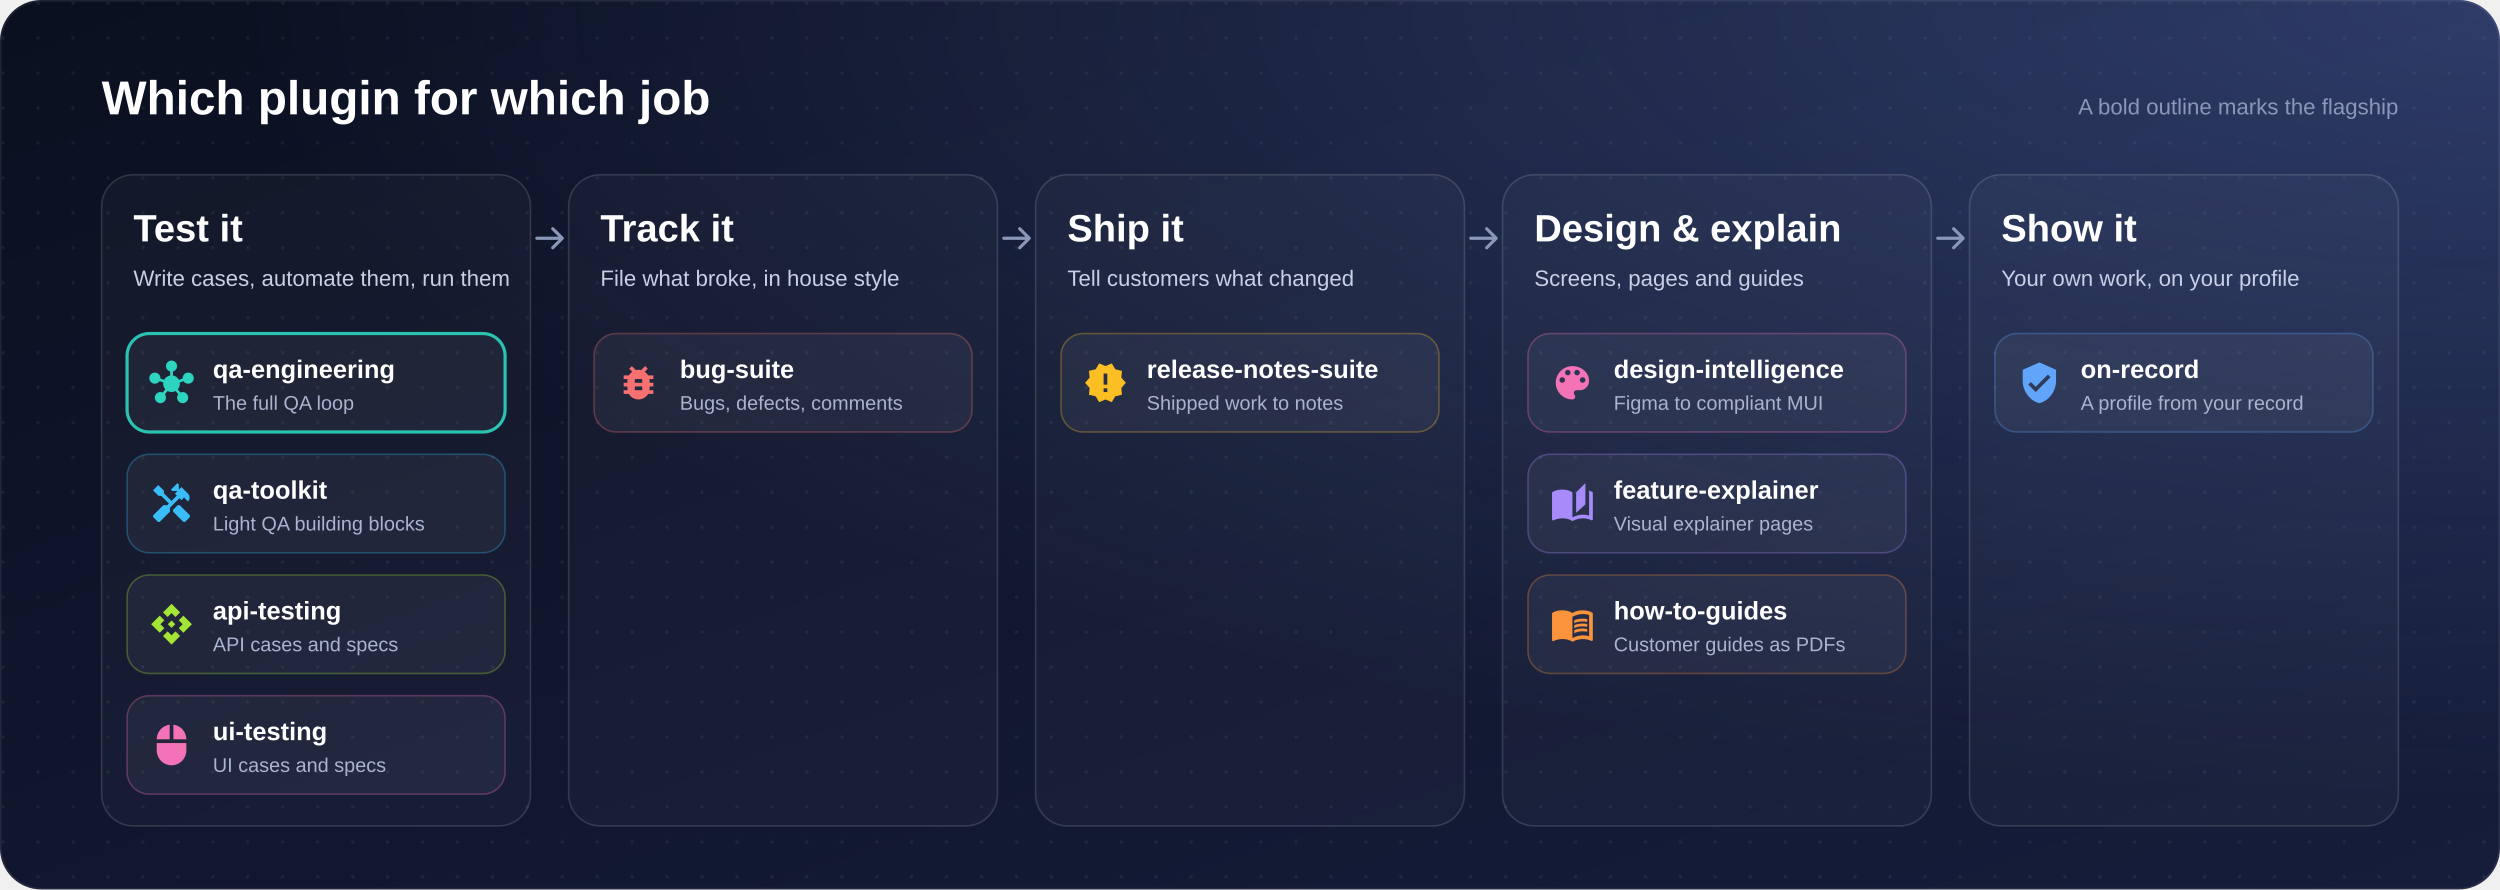
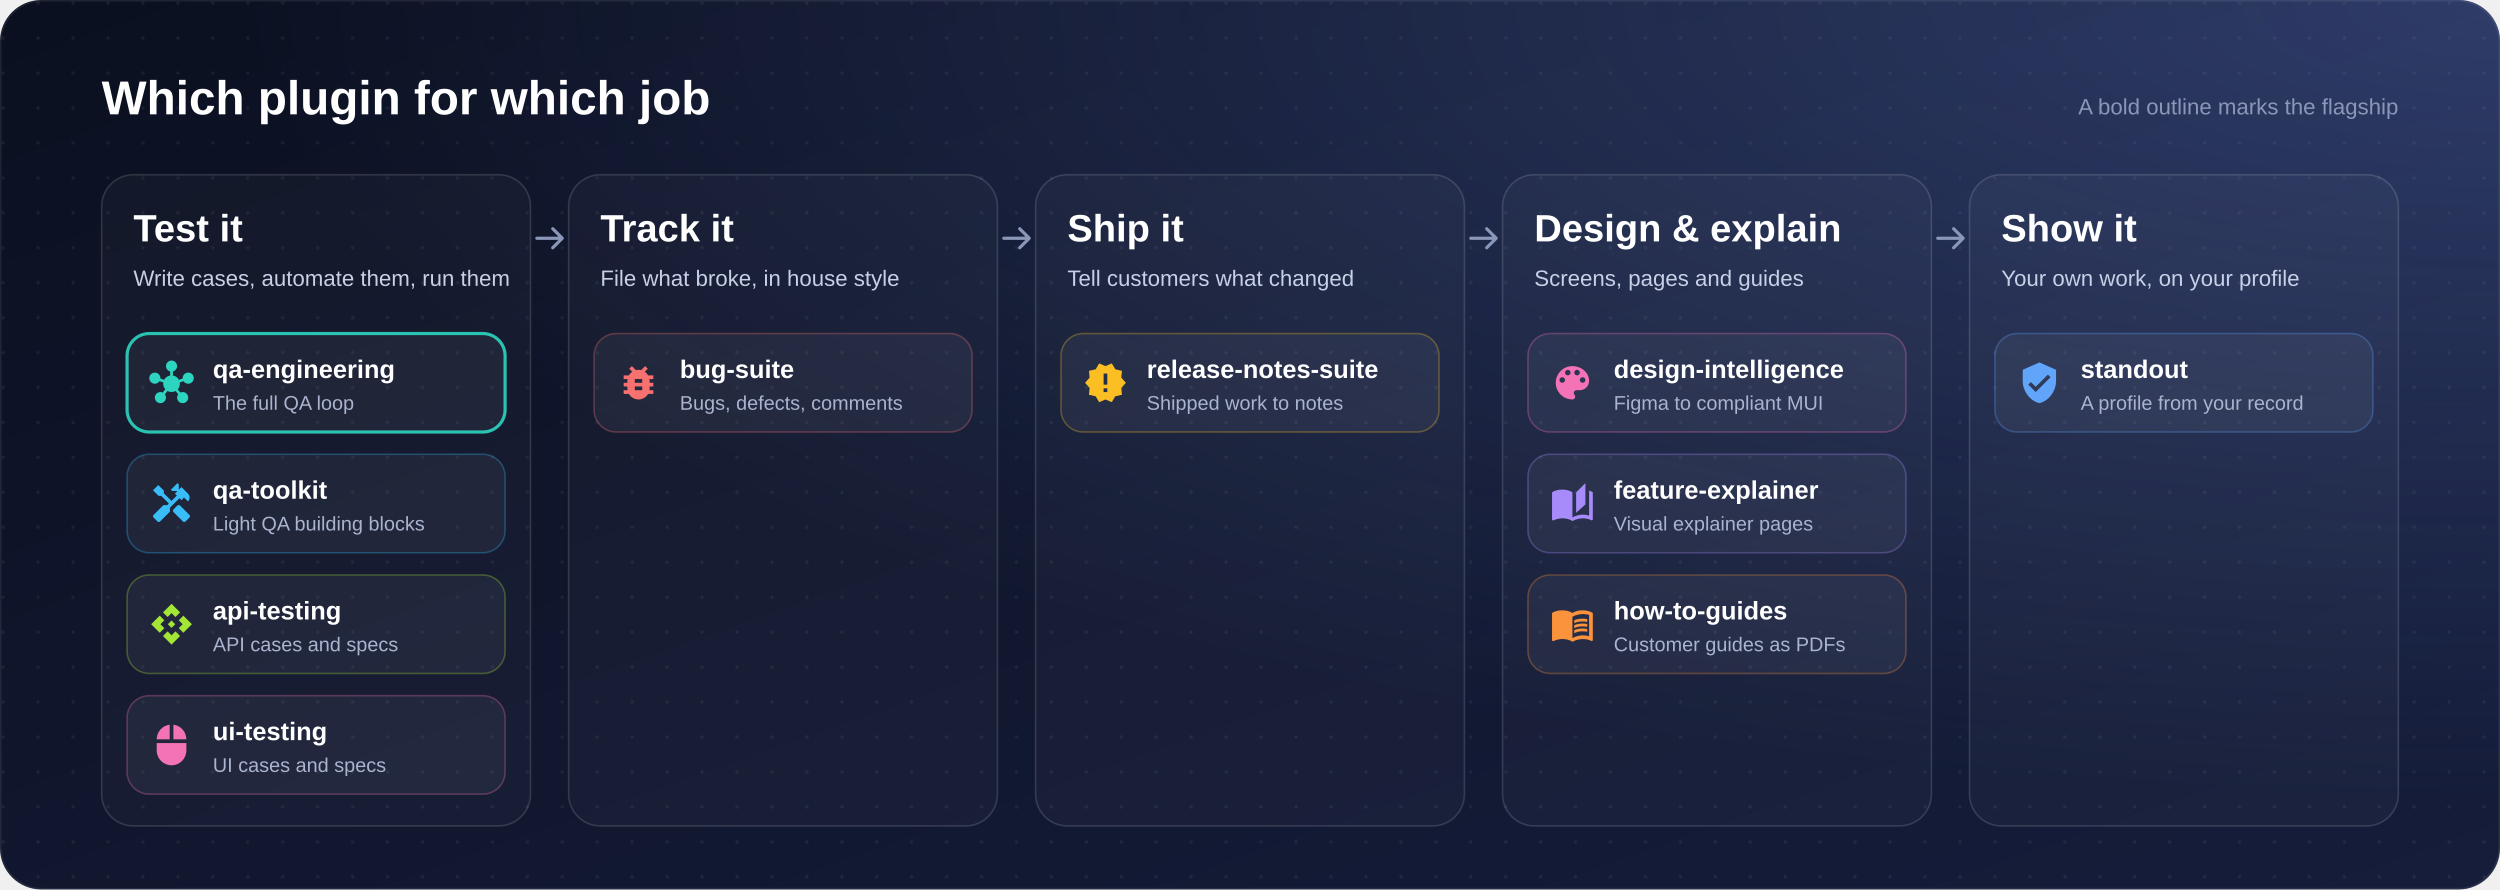
<svg xmlns="http://www.w3.org/2000/svg" width="1574" height="560" viewBox="0 0 1574 560" role="img" aria-label="Which plugin for which job" font-family="'Segoe UI', -apple-system, 'Helvetica Neue', Arial, sans-serif">
  <defs>
    <linearGradient id="map-bg" x1="0" y1="0" x2="1" y2="1">
      <stop offset="0" stop-color="#0b1020" />
      <stop offset="1" stop-color="#151d3b" />
    </linearGradient>
    <radialGradient id="map-glow" cx="1" cy="0" r="0.9">
      <stop offset="0" stop-color="#7c9cff" stop-opacity=".28" />
      <stop offset="1" stop-color="#7c9cff" stop-opacity="0" />
    </radialGradient>
    <pattern id="map-dots" width="22" height="22" patternUnits="userSpaceOnUse">
      <circle cx="2" cy="2" r="1.1" fill="#ffffff" fill-opacity=".06" />
    </pattern>
  </defs>
  <rect width="1574" height="560" rx="26" fill="url(#map-bg)" />
  <rect width="1574" height="560" rx="26" fill="url(#map-dots)" />
  <rect width="1574" height="560" rx="26" fill="url(#map-glow)" />
  <rect x=".5" y=".5" width="1573" height="559" rx="26" fill="none" stroke="#ffffff" stroke-opacity=".08" />
  <text x="64" y="72" font-size="30" font-weight="700" fill="#ffffff">Which plugin for which job</text>
  <text x="1510" y="72" text-anchor="end" font-size="14" fill="#8b97b8">A bold outline marks the flagship</text>
  <rect x="64" y="110" width="270" height="410" rx="20" fill="#ffffff" fill-opacity=".03" stroke="#ffffff" stroke-opacity=".14" />
  <text x="84" y="152" font-size="24" font-weight="700" fill="#ffffff">Test it</text>
  <text x="84" y="180" font-size="14" fill="#c7d0e6">Write cases, automate them, run them</text>
  <rect x="80" y="210" width="238" height="62" rx="14" fill="#ffffff" fill-opacity=".05" stroke="#2dd4bf" stroke-opacity=".9" stroke-width="2" />
  <g transform="translate(94 227) scale(1.166667)" fill="#2dd4bf">
    <path d="M8.4 18.2c.38.5.6 1.12.6 1.8 0 1.66-1.34 3-3 3s-3-1.34-3-3 1.34-3 3-3c.44 0 .85.09 1.23.26l1.41-1.77c-.92-1.03-1.29-2.39-1.09-3.69l-2.03-.68c-.54.83-1.46 1.38-2.52 1.38-1.66 0-3-1.34-3-3s1.34-3 3-3 3 1.34 3 3c0 .07 0 .14-.01.21l2.03.68c.64-1.21 1.82-2.09 3.22-2.32V5.91C9.96 5.57 9 4.4 9 3c0-1.66 1.34-3 3-3s3 1.34 3 3c0 1.4-.96 2.57-2.25 2.91v2.16c1.4.23 2.58 1.11 3.22 2.32L18 9.71V9.5c0-1.66 1.34-3 3-3s3 1.34 3 3-1.34 3-3 3c-1.06 0-1.98-.55-2.52-1.37l-2.03.68c.2 1.29-.16 2.65-1.09 3.69l1.41 1.77Q17.34 17 18 17c1.66 0 3 1.34 3 3s-1.34 3-3 3-3-1.34-3-3c0-.68.22-1.3.6-1.8l-1.41-1.77c-1.35.75-3.01.76-4.37 0z" />
  </g>
  <text x="134" y="238" font-size="16" font-weight="700" fill="#ffffff">qa-engineering</text>
  <text x="134" y="258" font-size="12.5" fill="#aab4cf">The full QA loop</text>
  <rect x="80" y="286" width="238" height="62" rx="14" fill="#ffffff" fill-opacity=".05" stroke="#38bdf8" stroke-opacity=".3" stroke-width="1" />
  <g transform="translate(94 303) scale(1.166667)" fill="#38bdf8">
    <path d="m21.67 18.17-5.3-5.3h-.99l-2.54 2.54v.99l5.3 5.3c.39.39 1.02.39 1.41 0l2.12-2.12c.39-.38.39-1.02 0-1.41" />
    <path d="m17.34 10.19 1.41-1.41 2.12 2.12c1.17-1.17 1.17-3.07 0-4.24l-3.54-3.54-1.41 1.41V1.71l-.7-.71-3.54 3.54.71.71h2.83l-1.41 1.41 1.06 1.06-2.89 2.89-4.13-4.13V5.06L4.83 2.04 2 4.87 5.03 7.9h1.41l4.13 4.13-.85.85H7.6l-5.3 5.3c-.39.39-.39 1.02 0 1.41l2.12 2.12c.39.39 1.02.39 1.41 0l5.3-5.3v-2.12l5.15-5.15z" />
  </g>
  <text x="134" y="314" font-size="16" font-weight="700" fill="#ffffff">qa-toolkit</text>
  <text x="134" y="334" font-size="12.5" fill="#aab4cf">Light QA building blocks</text>
  <rect x="80" y="362" width="238" height="62" rx="14" fill="#ffffff" fill-opacity=".05" stroke="#a3e635" stroke-opacity=".3" stroke-width="1" />
  <g transform="translate(94 379) scale(1.166667)" fill="#a3e635">
    <path d="m14 12-2 2-2-2 2-2zm-2-6 2.12 2.12 2.5-2.5L12 1 7.38 5.62l2.5 2.5zm-6 6 2.12-2.12-2.5-2.5L1 12l4.62 4.62 2.5-2.5zm12 0-2.12 2.12 2.5 2.5L23 12l-4.62-4.62-2.5 2.5zm-6 6-2.12-2.12-2.5 2.5L12 23l4.62-4.62-2.5-2.5z" />
  </g>
  <text x="134" y="390" font-size="16" font-weight="700" fill="#ffffff">api-testing</text>
  <text x="134" y="410" font-size="12.5" fill="#aab4cf">API cases and specs</text>
  <rect x="80" y="438" width="238" height="62" rx="14" fill="#ffffff" fill-opacity=".05" stroke="#f472b6" stroke-opacity=".3" stroke-width="1" />
  <g transform="translate(94 455) scale(1.166667)" fill="#f472b6">
    <path d="M13 1.07V9h7c0-4.08-3.05-7.44-7-7.93M4 15c0 4.42 3.58 8 8 8s8-3.58 8-8v-4H4zm7-13.93C7.05 1.56 4 4.92 4 9h7z" />
  </g>
  <text x="134" y="466" font-size="16" font-weight="700" fill="#ffffff">ui-testing</text>
  <text x="134" y="486" font-size="12.5" fill="#aab4cf">UI cases and specs</text>
  <path d="M338 150h16m-6 -6 6 6-6 6" fill="none" stroke="#8b97b8" stroke-width="2" stroke-linecap="round" stroke-linejoin="round" />
  <rect x="358" y="110" width="270" height="410" rx="20" fill="#ffffff" fill-opacity=".03" stroke="#ffffff" stroke-opacity=".14" />
  <text x="378" y="152" font-size="24" font-weight="700" fill="#ffffff">Track it</text>
  <text x="378" y="180" font-size="14" fill="#c7d0e6">File what broke, in house style</text>
  <rect x="374" y="210" width="238" height="62" rx="14" fill="#ffffff" fill-opacity=".05" stroke="#f87171" stroke-opacity=".3" stroke-width="1" />
  <g transform="translate(388 227) scale(1.166667)" fill="#f87171">
    <path d="M20 8h-2.81c-.45-.78-1.07-1.45-1.82-1.96L17 4.41 15.59 3l-2.17 2.17C12.96 5.06 12.49 5 12 5s-.96.06-1.41.17L8.41 3 7 4.41l1.62 1.63C7.88 6.55 7.26 7.22 6.81 8H4v2h2.09c-.05.33-.09.66-.09 1v1H4v2h2v1c0 .34.04.67.09 1H4v2h2.81c1.04 1.79 2.97 3 5.19 3s4.15-1.21 5.19-3H20v-2h-2.09c.05-.33.09-.66.09-1v-1h2v-2h-2v-1c0-.34-.04-.67-.09-1H20zm-6 8h-4v-2h4zm0-4h-4v-2h4z" />
  </g>
  <text x="428" y="238" font-size="16" font-weight="700" fill="#ffffff">bug-suite</text>
  <text x="428" y="258" font-size="12.5" fill="#aab4cf">Bugs, defects, comments</text>
  <path d="M632 150h16m-6 -6 6 6-6 6" fill="none" stroke="#8b97b8" stroke-width="2" stroke-linecap="round" stroke-linejoin="round" />
  <rect x="652" y="110" width="270" height="410" rx="20" fill="#ffffff" fill-opacity=".03" stroke="#ffffff" stroke-opacity=".14" />
  <text x="672" y="152" font-size="24" font-weight="700" fill="#ffffff">Ship it</text>
  <text x="672" y="180" font-size="14" fill="#c7d0e6">Tell customers what changed</text>
  <rect x="668" y="210" width="238" height="62" rx="14" fill="#ffffff" fill-opacity=".05" stroke="#fbbf24" stroke-opacity=".3" stroke-width="1" />
  <g transform="translate(682 227) scale(1.166667)" fill="#fbbf24">
    <path d="m23 12-2.44-2.78.34-3.68-3.61-.82-1.89-3.18L12 3 8.6 1.54 6.71 4.72l-3.61.81.34 3.68L1 12l2.44 2.78-.34 3.69 3.61.82 1.89 3.18L12 21l3.4 1.46 1.89-3.18 3.61-.82-.34-3.68zm-10 5h-2v-2h2zm0-4h-2V7h2z" />
  </g>
  <text x="722" y="238" font-size="16" font-weight="700" fill="#ffffff">release-notes-suite</text>
  <text x="722" y="258" font-size="12.5" fill="#aab4cf">Shipped work to notes</text>
  <path d="M926 150h16m-6 -6 6 6-6 6" fill="none" stroke="#8b97b8" stroke-width="2" stroke-linecap="round" stroke-linejoin="round" />
  <rect x="946" y="110" width="270" height="410" rx="20" fill="#ffffff" fill-opacity=".03" stroke="#ffffff" stroke-opacity=".14" />
  <text x="966" y="152" font-size="24" font-weight="700" fill="#ffffff">Design &amp; explain</text>
  <text x="966" y="180" font-size="14" fill="#c7d0e6">Screens, pages and guides</text>
  <rect x="962" y="210" width="238" height="62" rx="14" fill="#ffffff" fill-opacity=".05" stroke="#f472b6" stroke-opacity=".3" stroke-width="1" />
  <g transform="translate(976 227) scale(1.166667)" fill="#f472b6">
    <path d="M12 3c-4.97 0-9 4.03-9 9s4.03 9 9 9c.83 0 1.5-.67 1.5-1.5 0-.39-.15-.74-.39-1.01-.23-.26-.38-.61-.38-.99 0-.83.67-1.5 1.5-1.5H16c2.76 0 5-2.24 5-5 0-4.42-4.03-8-9-8zm-5.5 9c-.83 0-1.5-.67-1.5-1.5S5.67 9 6.5 9 8 9.67 8 10.5 7.33 12 6.5 12zm3-4C8.67 8 8 7.33 8 6.5S8.67 5 9.5 5s1.5.67 1.5 1.5S10.33 8 9.5 8zm5 0c-.83 0-1.5-.67-1.5-1.5S13.67 5 14.5 5s1.5.67 1.5 1.5S15.33 8 14.5 8zm3 4c-.83 0-1.5-.67-1.5-1.5S16.67 9 17.5 9s1.5.67 1.5 1.5-.67 1.5-1.5 1.5z" />
  </g>
  <text x="1016" y="238" font-size="16" font-weight="700" fill="#ffffff">design-intelligence</text>
  <text x="1016" y="258" font-size="12.5" fill="#aab4cf">Figma to compliant MUI</text>
  <rect x="962" y="286" width="238" height="62" rx="14" fill="#ffffff" fill-opacity=".05" stroke="#a78bfa" stroke-opacity=".3" stroke-width="1" />
  <g transform="translate(976 303) scale(1.166667)" fill="#a78bfa">
    <path d="m19 1-5 5v11l5-4.5zM1 6v14.65c0 .25.25.5.5.5.1 0 .15-.05.25-.05C3.1 20.45 5.05 20 6.5 20c1.95 0 4.05.4 5.5 1.5V6c-1.45-1.1-3.55-1.5-5.5-1.5S2.45 4.9 1 6m22 13.5V6c-.6-.45-1.25-.75-2-1v13.5c-1.1-.35-2.3-.5-3.5-.5-1.7 0-4.15.65-5.5 1.5v2c1.35-.85 3.8-1.5 5.5-1.5 1.65 0 3.35.3 4.75 1.05.1.05.15.05.25.05.25 0 .5-.25.5-.5z" />
  </g>
  <text x="1016" y="314" font-size="16" font-weight="700" fill="#ffffff">feature-explainer</text>
  <text x="1016" y="334" font-size="12.5" fill="#aab4cf">Visual explainer pages</text>
  <rect x="962" y="362" width="238" height="62" rx="14" fill="#ffffff" fill-opacity=".05" stroke="#fb923c" stroke-opacity=".3" stroke-width="1" />
  <g transform="translate(976 379) scale(1.166667)" fill="#fb923c">
    <path d="M21 5c-1.11-.35-2.33-.5-3.5-.5-1.95 0-4.05.4-5.5 1.5-1.45-1.1-3.55-1.5-5.5-1.5S2.45 4.9 1 6v14.65c0 .25.25.5.5.5.1 0 .15-.05.25-.05C3.1 20.45 5.05 20 6.5 20c1.95 0 4.05.4 5.5 1.5 1.35-.85 3.8-1.5 5.5-1.5 1.65 0 3.35.3 4.75 1.05.1.05.15.05.25.05.25 0 .5-.25.5-.5V6c-.6-.45-1.25-.75-2-1m0 13.5c-1.1-.35-2.3-.5-3.5-.5-1.7 0-4.15.65-5.5 1.5V8c1.35-.85 3.8-1.5 5.5-1.5 1.2 0 2.4.15 3.5.5z" />
    <path d="M17.5 10.5c.88 0 1.73.09 2.5.26V9.24c-.79-.15-1.64-.24-2.5-.24-1.7 0-3.24.29-4.5.83v1.66c1.13-.64 2.7-.99 4.5-.99M13 12.49v1.66c1.13-.64 2.7-.99 4.5-.99.88 0 1.73.09 2.5.26V11.9c-.79-.15-1.64-.24-2.5-.24-1.7 0-3.24.3-4.5.83m4.5 1.84c-1.7 0-3.24.29-4.5.83v1.66c1.13-.64 2.7-.99 4.5-.99.88 0 1.73.09 2.5.26v-1.52c-.79-.16-1.64-.24-2.5-.24" />
  </g>
  <text x="1016" y="390" font-size="16" font-weight="700" fill="#ffffff">how-to-guides</text>
  <text x="1016" y="410" font-size="12.5" fill="#aab4cf">Customer guides as PDFs</text>
  <path d="M1220 150h16m-6 -6 6 6-6 6" fill="none" stroke="#8b97b8" stroke-width="2" stroke-linecap="round" stroke-linejoin="round" />
  <rect x="1240" y="110" width="270" height="410" rx="20" fill="#ffffff" fill-opacity=".03" stroke="#ffffff" stroke-opacity=".14" />
  <text x="1260" y="152" font-size="24" font-weight="700" fill="#ffffff">Show it</text>
  <text x="1260" y="180" font-size="14" fill="#c7d0e6">Your own work, on your profile</text>
  <rect x="1256" y="210" width="238" height="62" rx="14" fill="#ffffff" fill-opacity=".05" stroke="#60a5fa" stroke-opacity=".3" stroke-width="1" />
  <g transform="translate(1270 227) scale(1.166667)" fill="#60a5fa">
    <path d="M12 1 3 5v6c0 5.55 3.84 10.74 9 12 5.16-1.26 9-6.45 9-12V5zm-2 16-4-4 1.41-1.41L10 14.17l6.59-6.59L18 9z" />
  </g>
-   <text x="1310" y="238" font-size="16" font-weight="700" fill="#ffffff">on-record</text>
+   <text x="1310" y="238" font-size="16" font-weight="700" fill="#ffffff">standout</text>
  <text x="1310" y="258" font-size="12.5" fill="#aab4cf">A profile from your record</text>
</svg>
